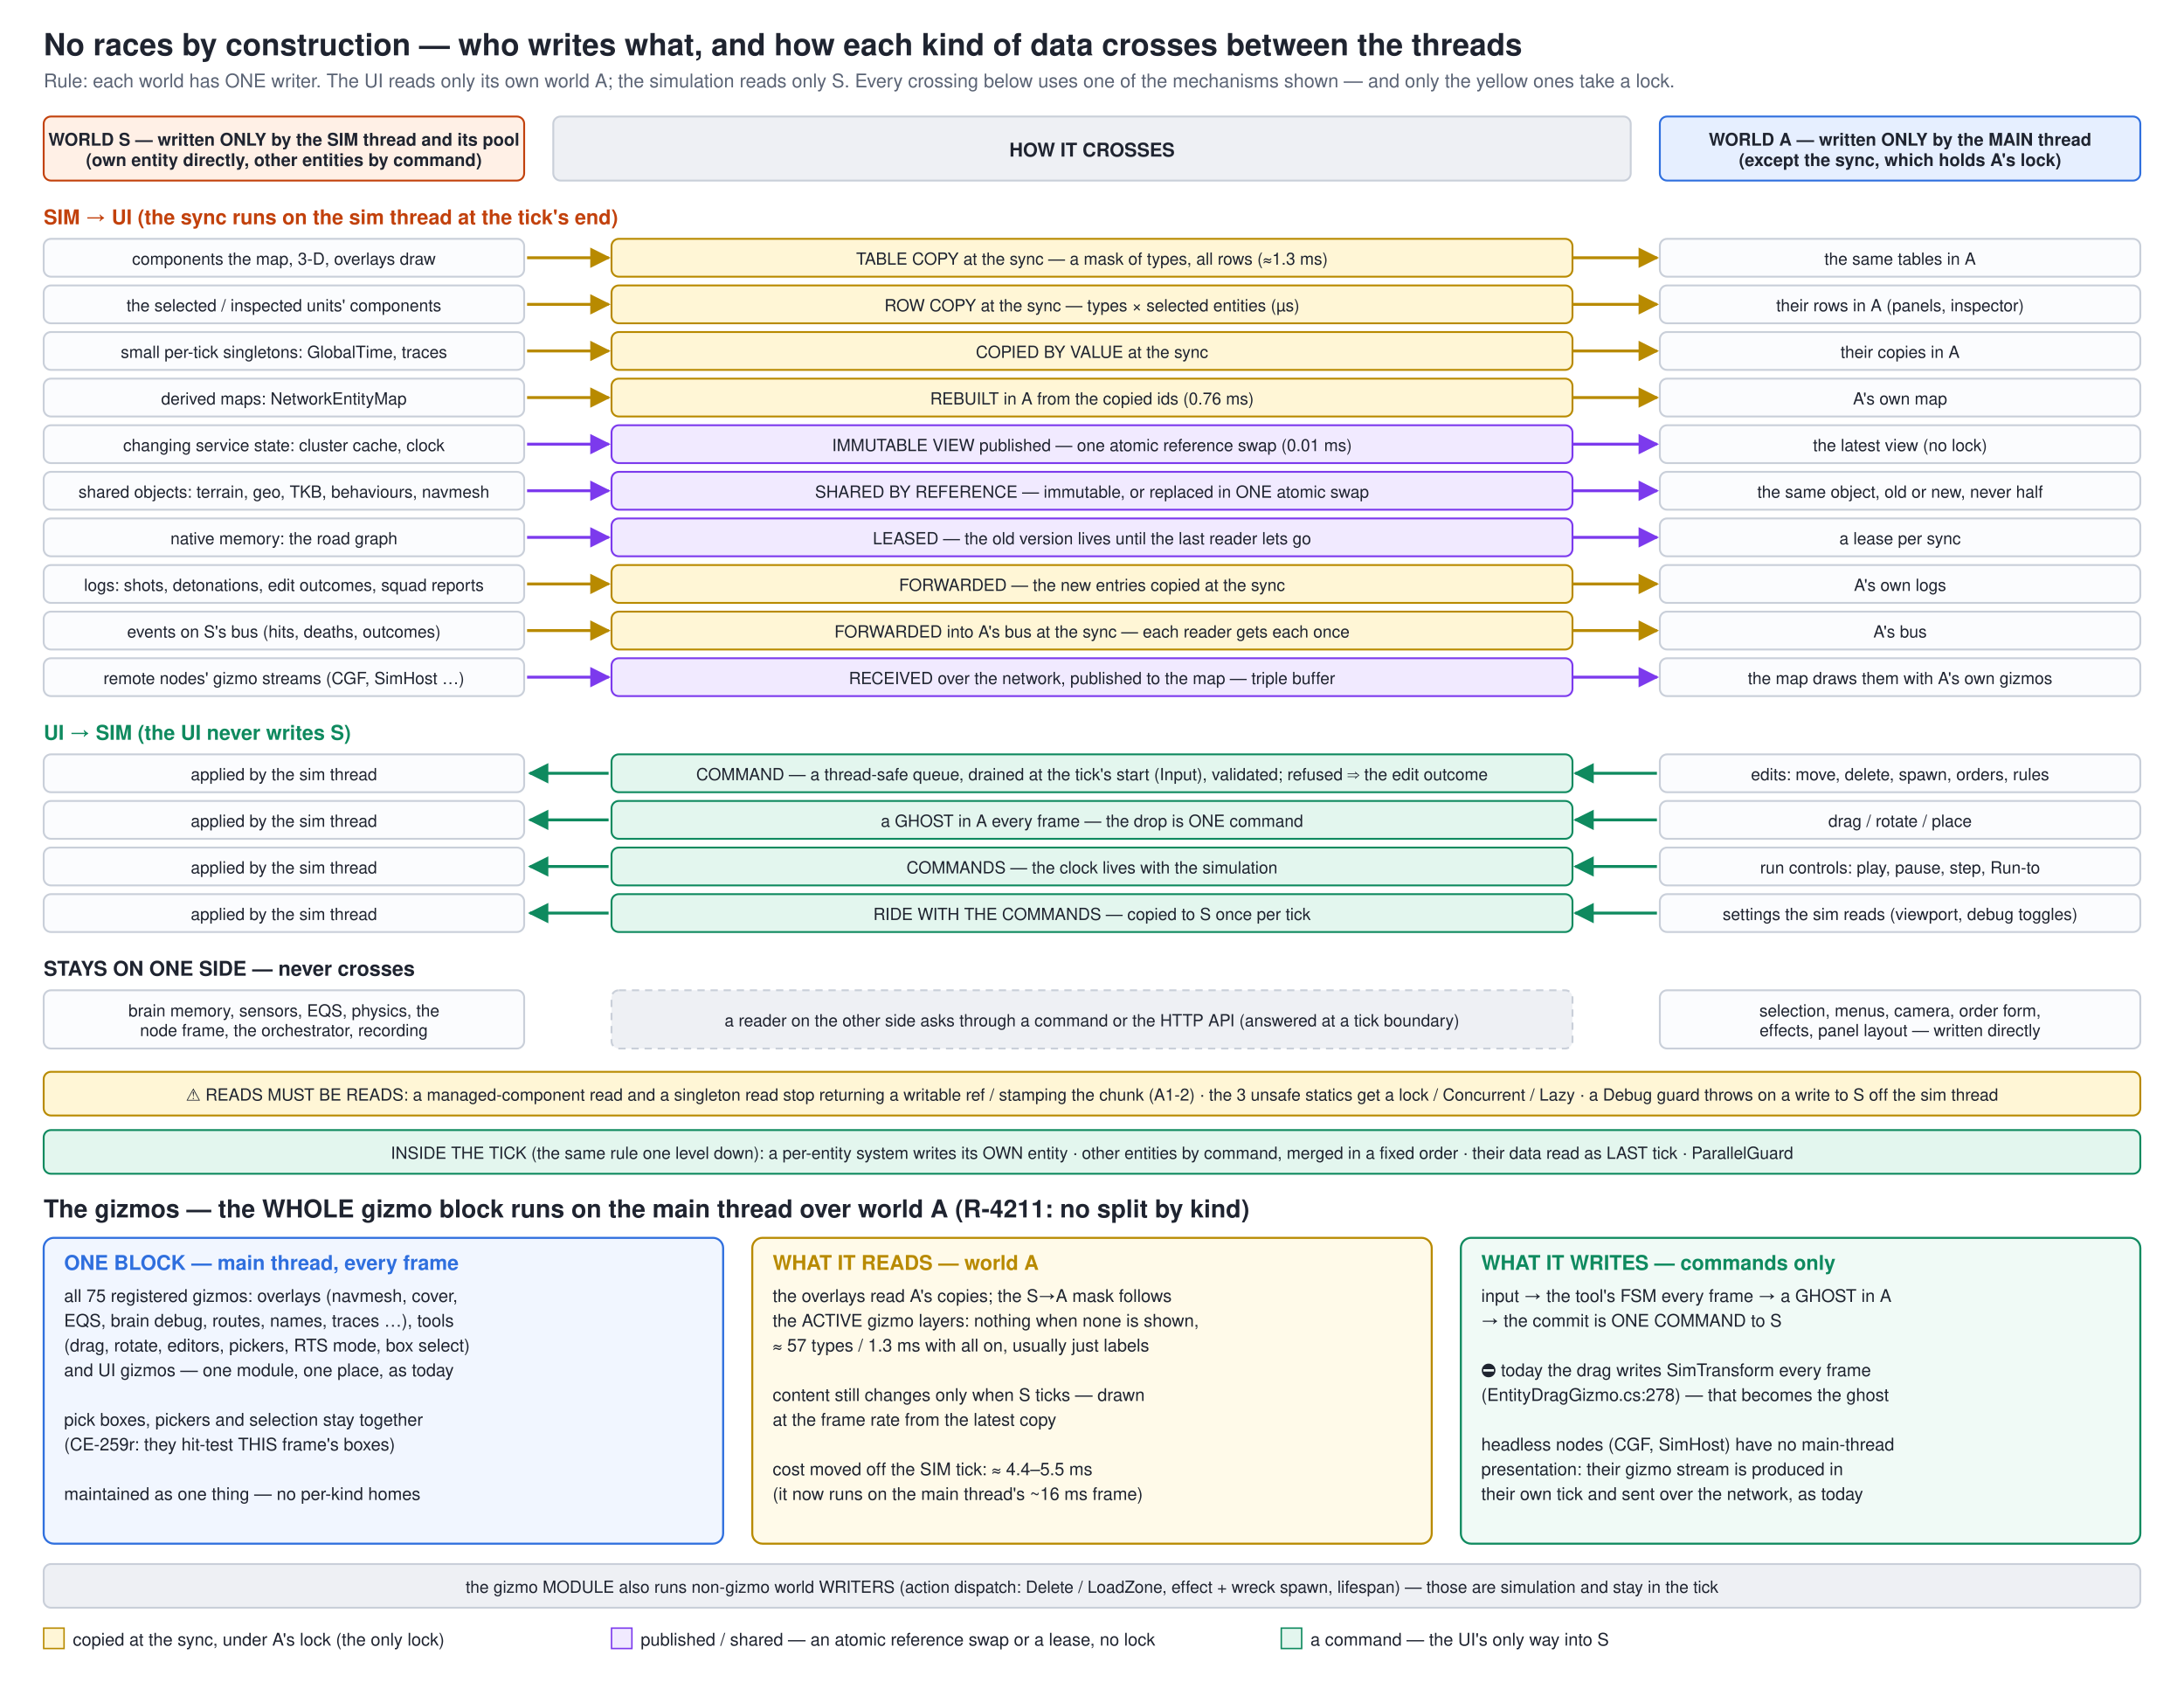
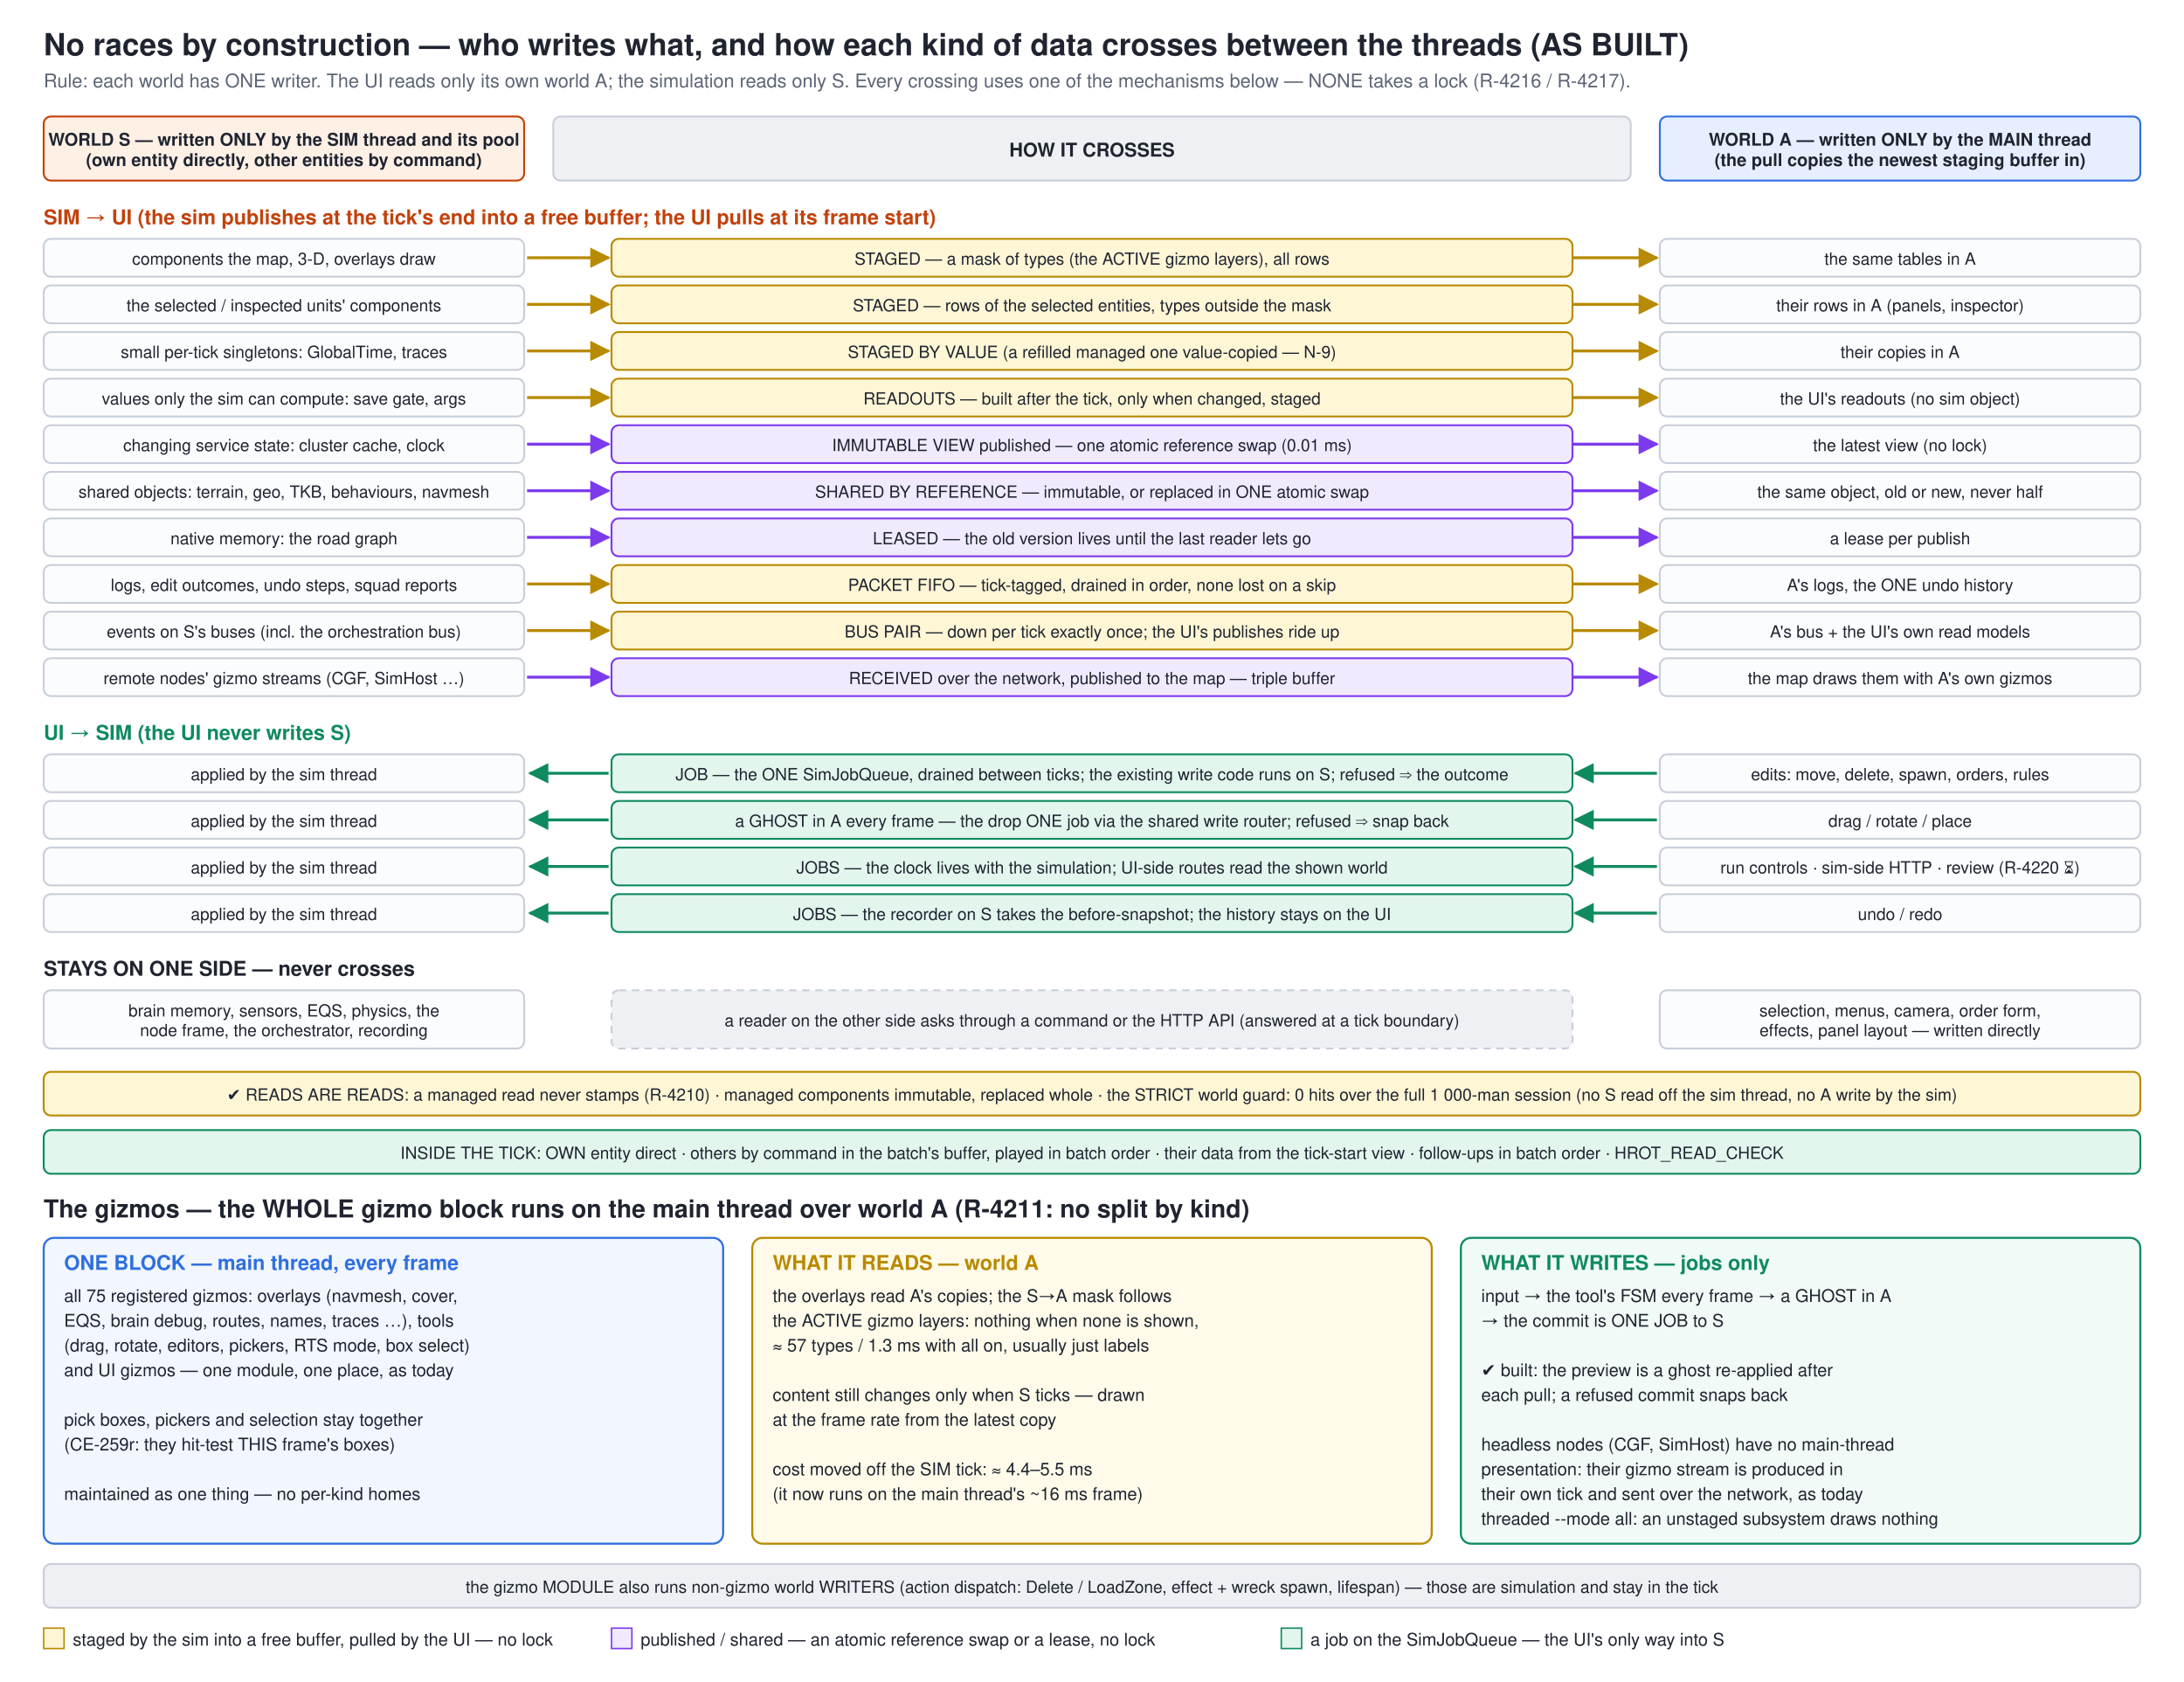
<svg xmlns="http://www.w3.org/2000/svg" width="1500" height="1155" viewBox="0 0 1500 1155" font-family="Segoe UI, Helvetica, Arial, sans-serif">
  <defs>
    <marker id="ac2410c" viewBox="0 0 10 10" refX="9" refY="5" markerWidth="7" markerHeight="7" orient="auto-start-reverse">
      <path d="M0,0 L10,5 L0,10 z" fill="#c2410c" />
    </marker>
    <marker id="a2f6fde" viewBox="0 0 10 10" refX="9" refY="5" markerWidth="7" markerHeight="7" orient="auto-start-reverse">
      <path d="M0,0 L10,5 L0,10 z" fill="#2f6fde" />
    </marker>
    <marker id="a7c3aed" viewBox="0 0 10 10" refX="9" refY="5" markerWidth="7" markerHeight="7" orient="auto-start-reverse">
      <path d="M0,0 L10,5 L0,10 z" fill="#7c3aed" />
    </marker>
    <marker id="a0f8a5f" viewBox="0 0 10 10" refX="9" refY="5" markerWidth="7" markerHeight="7" orient="auto-start-reverse">
      <path d="M0,0 L10,5 L0,10 z" fill="#0f8a5f" />
    </marker>
    <marker id="ab88a00" viewBox="0 0 10 10" refX="9" refY="5" markerWidth="7" markerHeight="7" orient="auto-start-reverse">
      <path d="M0,0 L10,5 L0,10 z" fill="#b88a00" />
    </marker>
  </defs>
  <rect width="1500" height="1155" fill="#ffffff" />
-   <text x="30" y="38" font-size="21" fill="#1f2430" font-weight="bold" text-anchor="start">No races by construction — who writes what, and how each kind of data crosses between the threads</text>
-   <text x="30" y="60" font-size="13" fill="#5b6475" font-weight="normal" text-anchor="start">Rule: each world has ONE writer. The UI reads only its own world A; the simulation reads only S. Every crossing below uses one of the mechanisms shown — and only the yellow ones take a lock.</text>
+   <text x="30" y="38" font-size="21" fill="#1f2430" font-weight="bold" text-anchor="start">No races by construction — who writes what, and how each kind of data crosses between the threads (AS BUILT)</text>
+   <text x="30" y="60" font-size="13" fill="#5b6475" font-weight="normal" text-anchor="start">Rule: each world has ONE writer. The UI reads only its own world A; the simulation reads only S. Every crossing uses one of the mechanisms below — NONE takes a lock (R-4216 / R-4217).</text>
  <rect x="30" y="80" width="330" height="44" rx="5" fill="#fff0e6" stroke="#c2410c" stroke-width="1.3" />
  <text x="195.0" y="100.0" font-size="12" fill="#1f2430" font-weight="bold" text-anchor="middle">WORLD S — written ONLY by the SIM thread and its pool</text>
  <text x="195.0" y="114.0" font-size="12" fill="#1f2430" font-weight="bold" text-anchor="middle">(own entity directly, other entities by command)</text>
  <rect x="380" y="80" width="740" height="44" rx="5" fill="#eef0f4" stroke="#c9cfd9" stroke-width="1.3" />
  <text x="750.0" y="107.5" font-size="13" fill="#1f2430" font-weight="bold" text-anchor="middle">HOW IT CROSSES</text>
  <rect x="1140" y="80" width="330" height="44" rx="5" fill="#e6efff" stroke="#2f6fde" stroke-width="1.3" />
  <text x="1305.0" y="100.0" font-size="12" fill="#1f2430" font-weight="bold" text-anchor="middle">WORLD A — written ONLY by the MAIN thread</text>
-   <text x="1305.0" y="114.0" font-size="12" fill="#1f2430" font-weight="bold" text-anchor="middle">(except the sync, which holds A's lock)</text>
-   <text x="30" y="154" font-size="14" fill="#c2410c" font-weight="bold" text-anchor="start">SIM → UI   (the sync runs on the sim thread at the tick's end)</text>
+   <text x="1305.0" y="114.0" font-size="12" fill="#1f2430" font-weight="bold" text-anchor="middle">(the pull copies the newest staging buffer in)</text>
+   <text x="30" y="154" font-size="14" fill="#c2410c" font-weight="bold" text-anchor="start">SIM → UI   (the sim publishes at the tick's end into a free buffer; the UI pulls at its frame start)</text>
  <rect x="30" y="164" width="330" height="26" rx="5" fill="#fbfcfe" stroke="#c9cfd9" stroke-width="1.3" />
  <text x="195.0" y="181.75" font-size="11.5" fill="#1f2430" font-weight="normal" text-anchor="middle">components the map, 3-D, overlays draw</text>
  <rect x="420" y="164" width="660" height="26" rx="5" fill="#fff6d6" stroke="#b88a00" stroke-width="1.3" />
-   <text x="750.0" y="181.75" font-size="11.5" fill="#1f2430" font-weight="normal" text-anchor="middle">TABLE COPY at the sync — a mask of types, all rows  (≈1.3 ms)</text>
+   <text x="750.0" y="181.75" font-size="11.5" fill="#1f2430" font-weight="normal" text-anchor="middle">STAGED — a mask of types (the ACTIVE gizmo layers), all rows</text>
  <line x1="362" y1="177.0" x2="418" y2="177.0" stroke="#b88a00" stroke-width="2" marker-end="url(#ab88a00)" />
  <line x1="1080" y1="177.0" x2="1138" y2="177.0" stroke="#b88a00" stroke-width="2" marker-end="url(#ab88a00)" />
  <rect x="1140" y="164" width="330" height="26" rx="5" fill="#fbfcfe" stroke="#c9cfd9" stroke-width="1.3" />
  <text x="1305.0" y="181.75" font-size="11.5" fill="#1f2430" font-weight="normal" text-anchor="middle">the same tables in A</text>
  <rect x="30" y="196" width="330" height="26" rx="5" fill="#fbfcfe" stroke="#c9cfd9" stroke-width="1.3" />
  <text x="195.0" y="213.75" font-size="11.5" fill="#1f2430" font-weight="normal" text-anchor="middle">the selected / inspected units' components</text>
  <rect x="420" y="196" width="660" height="26" rx="5" fill="#fff6d6" stroke="#b88a00" stroke-width="1.3" />
-   <text x="750.0" y="213.75" font-size="11.5" fill="#1f2430" font-weight="normal" text-anchor="middle">ROW COPY at the sync — types × selected entities  (µs)</text>
+   <text x="750.0" y="213.75" font-size="11.5" fill="#1f2430" font-weight="normal" text-anchor="middle">STAGED — rows of the selected entities, types outside the mask</text>
  <line x1="362" y1="209.0" x2="418" y2="209.0" stroke="#b88a00" stroke-width="2" marker-end="url(#ab88a00)" />
  <line x1="1080" y1="209.0" x2="1138" y2="209.0" stroke="#b88a00" stroke-width="2" marker-end="url(#ab88a00)" />
  <rect x="1140" y="196" width="330" height="26" rx="5" fill="#fbfcfe" stroke="#c9cfd9" stroke-width="1.3" />
  <text x="1305.0" y="213.75" font-size="11.5" fill="#1f2430" font-weight="normal" text-anchor="middle">their rows in A (panels, inspector)</text>
  <rect x="30" y="228" width="330" height="26" rx="5" fill="#fbfcfe" stroke="#c9cfd9" stroke-width="1.3" />
  <text x="195.0" y="245.75" font-size="11.5" fill="#1f2430" font-weight="normal" text-anchor="middle">small per-tick singletons: GlobalTime, traces</text>
  <rect x="420" y="228" width="660" height="26" rx="5" fill="#fff6d6" stroke="#b88a00" stroke-width="1.3" />
-   <text x="750.0" y="245.75" font-size="11.5" fill="#1f2430" font-weight="normal" text-anchor="middle">COPIED BY VALUE at the sync</text>
+   <text x="750.0" y="245.75" font-size="11.5" fill="#1f2430" font-weight="normal" text-anchor="middle">STAGED BY VALUE (a refilled managed one value-copied — N-9)</text>
  <line x1="362" y1="241.0" x2="418" y2="241.0" stroke="#b88a00" stroke-width="2" marker-end="url(#ab88a00)" />
  <line x1="1080" y1="241.0" x2="1138" y2="241.0" stroke="#b88a00" stroke-width="2" marker-end="url(#ab88a00)" />
  <rect x="1140" y="228" width="330" height="26" rx="5" fill="#fbfcfe" stroke="#c9cfd9" stroke-width="1.3" />
  <text x="1305.0" y="245.75" font-size="11.5" fill="#1f2430" font-weight="normal" text-anchor="middle">their copies in A</text>
  <rect x="30" y="260" width="330" height="26" rx="5" fill="#fbfcfe" stroke="#c9cfd9" stroke-width="1.3" />
-   <text x="195.0" y="277.75" font-size="11.5" fill="#1f2430" font-weight="normal" text-anchor="middle">derived maps: NetworkEntityMap</text>
+   <text x="195.0" y="277.75" font-size="11.5" fill="#1f2430" font-weight="normal" text-anchor="middle">values only the sim can compute: save gate, args</text>
  <rect x="420" y="260" width="660" height="26" rx="5" fill="#fff6d6" stroke="#b88a00" stroke-width="1.3" />
-   <text x="750.0" y="277.75" font-size="11.5" fill="#1f2430" font-weight="normal" text-anchor="middle">REBUILT in A from the copied ids  (0.76 ms)</text>
+   <text x="750.0" y="277.75" font-size="11.5" fill="#1f2430" font-weight="normal" text-anchor="middle">READOUTS — built after the tick, only when changed, staged</text>
  <line x1="362" y1="273.0" x2="418" y2="273.0" stroke="#b88a00" stroke-width="2" marker-end="url(#ab88a00)" />
  <line x1="1080" y1="273.0" x2="1138" y2="273.0" stroke="#b88a00" stroke-width="2" marker-end="url(#ab88a00)" />
  <rect x="1140" y="260" width="330" height="26" rx="5" fill="#fbfcfe" stroke="#c9cfd9" stroke-width="1.3" />
-   <text x="1305.0" y="277.75" font-size="11.5" fill="#1f2430" font-weight="normal" text-anchor="middle">A's own map</text>
+   <text x="1305.0" y="277.75" font-size="11.5" fill="#1f2430" font-weight="normal" text-anchor="middle">the UI's readouts (no sim object)</text>
  <rect x="30" y="292" width="330" height="26" rx="5" fill="#fbfcfe" stroke="#c9cfd9" stroke-width="1.3" />
  <text x="195.0" y="309.75" font-size="11.5" fill="#1f2430" font-weight="normal" text-anchor="middle">changing service state: cluster cache, clock</text>
  <rect x="420" y="292" width="660" height="26" rx="5" fill="#f1eaff" stroke="#7c3aed" stroke-width="1.3" />
  <text x="750.0" y="309.75" font-size="11.5" fill="#1f2430" font-weight="normal" text-anchor="middle">IMMUTABLE VIEW published — one atomic reference swap  (0.01 ms)</text>
  <line x1="362" y1="305.0" x2="418" y2="305.0" stroke="#7c3aed" stroke-width="2" marker-end="url(#a7c3aed)" />
  <line x1="1080" y1="305.0" x2="1138" y2="305.0" stroke="#7c3aed" stroke-width="2" marker-end="url(#a7c3aed)" />
  <rect x="1140" y="292" width="330" height="26" rx="5" fill="#fbfcfe" stroke="#c9cfd9" stroke-width="1.3" />
  <text x="1305.0" y="309.75" font-size="11.5" fill="#1f2430" font-weight="normal" text-anchor="middle">the latest view (no lock)</text>
  <rect x="30" y="324" width="330" height="26" rx="5" fill="#fbfcfe" stroke="#c9cfd9" stroke-width="1.3" />
  <text x="195.0" y="341.75" font-size="11.5" fill="#1f2430" font-weight="normal" text-anchor="middle">shared objects: terrain, geo, TKB, behaviours, navmesh</text>
  <rect x="420" y="324" width="660" height="26" rx="5" fill="#f1eaff" stroke="#7c3aed" stroke-width="1.3" />
  <text x="750.0" y="341.75" font-size="11.5" fill="#1f2430" font-weight="normal" text-anchor="middle">SHARED BY REFERENCE — immutable, or replaced in ONE atomic swap</text>
  <line x1="362" y1="337.0" x2="418" y2="337.0" stroke="#7c3aed" stroke-width="2" marker-end="url(#a7c3aed)" />
  <line x1="1080" y1="337.0" x2="1138" y2="337.0" stroke="#7c3aed" stroke-width="2" marker-end="url(#a7c3aed)" />
  <rect x="1140" y="324" width="330" height="26" rx="5" fill="#fbfcfe" stroke="#c9cfd9" stroke-width="1.3" />
  <text x="1305.0" y="341.75" font-size="11.5" fill="#1f2430" font-weight="normal" text-anchor="middle">the same object, old or new, never half</text>
  <rect x="30" y="356" width="330" height="26" rx="5" fill="#fbfcfe" stroke="#c9cfd9" stroke-width="1.3" />
  <text x="195.0" y="373.75" font-size="11.5" fill="#1f2430" font-weight="normal" text-anchor="middle">native memory: the road graph</text>
  <rect x="420" y="356" width="660" height="26" rx="5" fill="#f1eaff" stroke="#7c3aed" stroke-width="1.3" />
  <text x="750.0" y="373.75" font-size="11.5" fill="#1f2430" font-weight="normal" text-anchor="middle">LEASED — the old version lives until the last reader lets go</text>
  <line x1="362" y1="369.0" x2="418" y2="369.0" stroke="#7c3aed" stroke-width="2" marker-end="url(#a7c3aed)" />
  <line x1="1080" y1="369.0" x2="1138" y2="369.0" stroke="#7c3aed" stroke-width="2" marker-end="url(#a7c3aed)" />
  <rect x="1140" y="356" width="330" height="26" rx="5" fill="#fbfcfe" stroke="#c9cfd9" stroke-width="1.3" />
-   <text x="1305.0" y="373.75" font-size="11.5" fill="#1f2430" font-weight="normal" text-anchor="middle">a lease per sync</text>
+   <text x="1305.0" y="373.75" font-size="11.5" fill="#1f2430" font-weight="normal" text-anchor="middle">a lease per publish</text>
  <rect x="30" y="388" width="330" height="26" rx="5" fill="#fbfcfe" stroke="#c9cfd9" stroke-width="1.3" />
-   <text x="195.0" y="405.75" font-size="11.5" fill="#1f2430" font-weight="normal" text-anchor="middle">logs: shots, detonations, edit outcomes, squad reports</text>
+   <text x="195.0" y="405.75" font-size="11.5" fill="#1f2430" font-weight="normal" text-anchor="middle">logs, edit outcomes, undo steps, squad reports</text>
  <rect x="420" y="388" width="660" height="26" rx="5" fill="#fff6d6" stroke="#b88a00" stroke-width="1.3" />
-   <text x="750.0" y="405.75" font-size="11.5" fill="#1f2430" font-weight="normal" text-anchor="middle">FORWARDED — the new entries copied at the sync</text>
+   <text x="750.0" y="405.75" font-size="11.5" fill="#1f2430" font-weight="normal" text-anchor="middle">PACKET FIFO — tick-tagged, drained in order, none lost on a skip</text>
  <line x1="362" y1="401.0" x2="418" y2="401.0" stroke="#b88a00" stroke-width="2" marker-end="url(#ab88a00)" />
  <line x1="1080" y1="401.0" x2="1138" y2="401.0" stroke="#b88a00" stroke-width="2" marker-end="url(#ab88a00)" />
  <rect x="1140" y="388" width="330" height="26" rx="5" fill="#fbfcfe" stroke="#c9cfd9" stroke-width="1.3" />
-   <text x="1305.0" y="405.75" font-size="11.5" fill="#1f2430" font-weight="normal" text-anchor="middle">A's own logs</text>
+   <text x="1305.0" y="405.75" font-size="11.5" fill="#1f2430" font-weight="normal" text-anchor="middle">A's logs, the ONE undo history</text>
  <rect x="30" y="420" width="330" height="26" rx="5" fill="#fbfcfe" stroke="#c9cfd9" stroke-width="1.3" />
-   <text x="195.0" y="437.75" font-size="11.5" fill="#1f2430" font-weight="normal" text-anchor="middle">events on S's bus (hits, deaths, outcomes)</text>
+   <text x="195.0" y="437.75" font-size="11.5" fill="#1f2430" font-weight="normal" text-anchor="middle">events on S's buses (incl. the orchestration bus)</text>
  <rect x="420" y="420" width="660" height="26" rx="5" fill="#fff6d6" stroke="#b88a00" stroke-width="1.3" />
-   <text x="750.0" y="437.75" font-size="11.5" fill="#1f2430" font-weight="normal" text-anchor="middle">FORWARDED into A's bus at the sync — each reader gets each once</text>
+   <text x="750.0" y="437.75" font-size="11.5" fill="#1f2430" font-weight="normal" text-anchor="middle">BUS PAIR — down per tick exactly once; the UI's publishes ride up</text>
  <line x1="362" y1="433.0" x2="418" y2="433.0" stroke="#b88a00" stroke-width="2" marker-end="url(#ab88a00)" />
  <line x1="1080" y1="433.0" x2="1138" y2="433.0" stroke="#b88a00" stroke-width="2" marker-end="url(#ab88a00)" />
  <rect x="1140" y="420" width="330" height="26" rx="5" fill="#fbfcfe" stroke="#c9cfd9" stroke-width="1.3" />
-   <text x="1305.0" y="437.75" font-size="11.5" fill="#1f2430" font-weight="normal" text-anchor="middle">A's bus</text>
+   <text x="1305.0" y="437.75" font-size="11.5" fill="#1f2430" font-weight="normal" text-anchor="middle">A's bus + the UI's own read models</text>
  <rect x="30" y="452" width="330" height="26" rx="5" fill="#fbfcfe" stroke="#c9cfd9" stroke-width="1.3" />
  <text x="195.0" y="469.75" font-size="11.5" fill="#1f2430" font-weight="normal" text-anchor="middle">remote nodes' gizmo streams (CGF, SimHost …)</text>
  <rect x="420" y="452" width="660" height="26" rx="5" fill="#f1eaff" stroke="#7c3aed" stroke-width="1.3" />
  <text x="750.0" y="469.75" font-size="11.5" fill="#1f2430" font-weight="normal" text-anchor="middle">RECEIVED over the network, published to the map — triple buffer</text>
  <line x1="362" y1="465.0" x2="418" y2="465.0" stroke="#7c3aed" stroke-width="2" marker-end="url(#a7c3aed)" />
  <line x1="1080" y1="465.0" x2="1138" y2="465.0" stroke="#7c3aed" stroke-width="2" marker-end="url(#a7c3aed)" />
  <rect x="1140" y="452" width="330" height="26" rx="5" fill="#fbfcfe" stroke="#c9cfd9" stroke-width="1.3" />
  <text x="1305.0" y="469.75" font-size="11.5" fill="#1f2430" font-weight="normal" text-anchor="middle">the map draws them with A's own gizmos</text>
  <text x="30" y="508" font-size="14" fill="#0f8a5f" font-weight="bold" text-anchor="start">UI → SIM   (the UI never writes S)</text>
  <rect x="1140" y="518" width="330" height="26" rx="5" fill="#fbfcfe" stroke="#c9cfd9" stroke-width="1.3" />
  <text x="1305.0" y="535.75" font-size="11.5" fill="#1f2430" font-weight="normal" text-anchor="middle">edits: move, delete, spawn, orders, rules</text>
  <rect x="420" y="518" width="660" height="26" rx="5" fill="#e3f6ee" stroke="#0f8a5f" stroke-width="1.3" />
-   <text x="750.0" y="535.75" font-size="11.5" fill="#1f2430" font-weight="normal" text-anchor="middle">COMMAND — a thread-safe queue, drained at the tick's start (Input), validated; refused ⇒ the edit outcome</text>
+   <text x="750.0" y="535.75" font-size="11.5" fill="#1f2430" font-weight="normal" text-anchor="middle">JOB — the ONE SimJobQueue, drained between ticks; the existing write code runs on S; refused ⇒ the outcome</text>
  <line x1="1138" y1="531.0" x2="1082" y2="531.0" stroke="#0f8a5f" stroke-width="2" marker-end="url(#a0f8a5f)" />
  <line x1="418" y1="531.0" x2="364" y2="531.0" stroke="#0f8a5f" stroke-width="2" marker-end="url(#a0f8a5f)" />
  <rect x="30" y="518" width="330" height="26" rx="5" fill="#fbfcfe" stroke="#c9cfd9" stroke-width="1.3" />
  <text x="195.0" y="535.75" font-size="11.5" fill="#1f2430" font-weight="normal" text-anchor="middle">applied by the sim thread</text>
  <rect x="1140" y="550" width="330" height="26" rx="5" fill="#fbfcfe" stroke="#c9cfd9" stroke-width="1.3" />
  <text x="1305.0" y="567.75" font-size="11.5" fill="#1f2430" font-weight="normal" text-anchor="middle">drag / rotate / place</text>
  <rect x="420" y="550" width="660" height="26" rx="5" fill="#e3f6ee" stroke="#0f8a5f" stroke-width="1.3" />
-   <text x="750.0" y="567.75" font-size="11.5" fill="#1f2430" font-weight="normal" text-anchor="middle">a GHOST in A every frame — the drop is ONE command</text>
+   <text x="750.0" y="567.75" font-size="11.5" fill="#1f2430" font-weight="normal" text-anchor="middle">a GHOST in A every frame — the drop ONE job via the shared write router; refused ⇒ snap back</text>
  <line x1="1138" y1="563.0" x2="1082" y2="563.0" stroke="#0f8a5f" stroke-width="2" marker-end="url(#a0f8a5f)" />
  <line x1="418" y1="563.0" x2="364" y2="563.0" stroke="#0f8a5f" stroke-width="2" marker-end="url(#a0f8a5f)" />
  <rect x="30" y="550" width="330" height="26" rx="5" fill="#fbfcfe" stroke="#c9cfd9" stroke-width="1.3" />
  <text x="195.0" y="567.75" font-size="11.5" fill="#1f2430" font-weight="normal" text-anchor="middle">applied by the sim thread</text>
  <rect x="1140" y="582" width="330" height="26" rx="5" fill="#fbfcfe" stroke="#c9cfd9" stroke-width="1.3" />
-   <text x="1305.0" y="599.75" font-size="11.5" fill="#1f2430" font-weight="normal" text-anchor="middle">run controls: play, pause, step, Run-to</text>
+   <text x="1305.0" y="599.75" font-size="11.5" fill="#1f2430" font-weight="normal" text-anchor="middle">run controls · sim-side HTTP · review (R-4220 ⏳)</text>
  <rect x="420" y="582" width="660" height="26" rx="5" fill="#e3f6ee" stroke="#0f8a5f" stroke-width="1.3" />
-   <text x="750.0" y="599.75" font-size="11.5" fill="#1f2430" font-weight="normal" text-anchor="middle">COMMANDS — the clock lives with the simulation</text>
+   <text x="750.0" y="599.75" font-size="11.5" fill="#1f2430" font-weight="normal" text-anchor="middle">JOBS — the clock lives with the simulation; UI-side routes read the shown world</text>
  <line x1="1138" y1="595.0" x2="1082" y2="595.0" stroke="#0f8a5f" stroke-width="2" marker-end="url(#a0f8a5f)" />
  <line x1="418" y1="595.0" x2="364" y2="595.0" stroke="#0f8a5f" stroke-width="2" marker-end="url(#a0f8a5f)" />
  <rect x="30" y="582" width="330" height="26" rx="5" fill="#fbfcfe" stroke="#c9cfd9" stroke-width="1.3" />
  <text x="195.0" y="599.75" font-size="11.5" fill="#1f2430" font-weight="normal" text-anchor="middle">applied by the sim thread</text>
  <rect x="1140" y="614" width="330" height="26" rx="5" fill="#fbfcfe" stroke="#c9cfd9" stroke-width="1.3" />
-   <text x="1305.0" y="631.75" font-size="11.5" fill="#1f2430" font-weight="normal" text-anchor="middle">settings the sim reads (viewport, debug toggles)</text>
+   <text x="1305.0" y="631.75" font-size="11.5" fill="#1f2430" font-weight="normal" text-anchor="middle">undo / redo</text>
  <rect x="420" y="614" width="660" height="26" rx="5" fill="#e3f6ee" stroke="#0f8a5f" stroke-width="1.3" />
-   <text x="750.0" y="631.75" font-size="11.5" fill="#1f2430" font-weight="normal" text-anchor="middle">RIDE WITH THE COMMANDS — copied to S once per tick</text>
+   <text x="750.0" y="631.75" font-size="11.5" fill="#1f2430" font-weight="normal" text-anchor="middle">JOBS — the recorder on S takes the before-snapshot; the history stays on the UI</text>
  <line x1="1138" y1="627.0" x2="1082" y2="627.0" stroke="#0f8a5f" stroke-width="2" marker-end="url(#a0f8a5f)" />
  <line x1="418" y1="627.0" x2="364" y2="627.0" stroke="#0f8a5f" stroke-width="2" marker-end="url(#a0f8a5f)" />
  <rect x="30" y="614" width="330" height="26" rx="5" fill="#fbfcfe" stroke="#c9cfd9" stroke-width="1.3" />
  <text x="195.0" y="631.75" font-size="11.5" fill="#1f2430" font-weight="normal" text-anchor="middle">applied by the sim thread</text>
  <text x="30" y="670" font-size="14" fill="#1f2430" font-weight="bold" text-anchor="start">STAYS ON ONE SIDE — never crosses</text>
  <rect x="30" y="680" width="330" height="40" rx="5" fill="#fbfcfe" stroke="#c9cfd9" stroke-width="1.3" />
  <text x="195.0" y="698.0" font-size="11.5" fill="#1f2430" font-weight="normal" text-anchor="middle">brain memory, sensors, EQS, physics, the</text>
  <text x="195.0" y="711.5" font-size="11.5" fill="#1f2430" font-weight="normal" text-anchor="middle">node frame, the orchestrator, recording</text>
  <rect x="420" y="680" width="660" height="40" rx="5" fill="#eef0f4" stroke="#c9cfd9" stroke-width="1.3" stroke-dasharray="5 4" />
  <text x="750.0" y="704.75" font-size="11.5" fill="#1f2430" font-weight="normal" text-anchor="middle">a reader on the other side asks through a command or the HTTP API (answered at a tick boundary)</text>
  <rect x="1140" y="680" width="330" height="40" rx="5" fill="#fbfcfe" stroke="#c9cfd9" stroke-width="1.3" />
  <text x="1305.0" y="698.0" font-size="11.5" fill="#1f2430" font-weight="normal" text-anchor="middle">selection, menus, camera, order form,</text>
  <text x="1305.0" y="711.5" font-size="11.5" fill="#1f2430" font-weight="normal" text-anchor="middle">effects, panel layout — written directly</text>
  <rect x="30" y="736" width="1440" height="30" rx="5" fill="#fff6d6" stroke="#b88a00" stroke-width="1.3" />
-   <text x="750.0" y="755.75" font-size="11.5" fill="#1f2430" font-weight="normal" text-anchor="middle">⚠ READS MUST BE READS: a managed-component read and a singleton read stop returning a writable ref / stamping the chunk (A1-2)  ·  the 3 unsafe statics get a lock / Concurrent / Lazy  ·  a Debug guard throws on a write to S off the sim thread</text>
+   <text x="750.0" y="755.75" font-size="11.5" fill="#1f2430" font-weight="normal" text-anchor="middle">✔ READS ARE READS: a managed read never stamps (R-4210)  ·  managed components immutable, replaced whole  ·  the STRICT world guard: 0 hits over the full 1 000-man session (no S read off the sim thread, no A write by the sim)</text>
  <rect x="30" y="776" width="1440" height="30" rx="5" fill="#e3f6ee" stroke="#0f8a5f" stroke-width="1.3" />
-   <text x="750.0" y="795.75" font-size="11.5" fill="#1f2430" font-weight="normal" text-anchor="middle">INSIDE THE TICK (the same rule one level down): a per-entity system writes its OWN entity  ·  other entities by command, merged in a fixed order  ·  their data read as LAST tick  ·  ParallelGuard</text>
+   <text x="750.0" y="795.75" font-size="11.5" fill="#1f2430" font-weight="normal" text-anchor="middle">INSIDE THE TICK: OWN entity direct  ·  others by command in the batch's buffer, played in batch order  ·  their data from the tick-start view  ·  follow-ups in batch order  ·  HROT_READ_CHECK</text>
  <text x="30" y="836" font-size="17" fill="#1f2430" font-weight="bold" text-anchor="start">The gizmos — the WHOLE gizmo block runs on the main thread over world A (R-4211: no split by kind)</text>
  <rect x="30.0" y="850" width="466.667" height="210" rx="7" fill="#e6efff" fill-opacity="0.55" stroke="#2f6fde" stroke-width="1.4" />
  <text x="44.0" y="872" font-size="14" fill="#2f6fde" font-weight="bold" text-anchor="start">ONE BLOCK — main thread, every frame</text>
  <text x="44.0" y="894" font-size="12" fill="#1f2430" font-weight="normal" text-anchor="start">all 75 registered gizmos: overlays (navmesh, cover,</text>
  <text x="44.0" y="911" font-size="12" fill="#1f2430" font-weight="normal" text-anchor="start">EQS, brain debug, routes, names, traces …), tools</text>
  <text x="44.0" y="928" font-size="12" fill="#1f2430" font-weight="normal" text-anchor="start">(drag, rotate, editors, pickers, RTS mode, box select)</text>
  <text x="44.0" y="945" font-size="12" fill="#1f2430" font-weight="normal" text-anchor="start">and UI gizmos — one module, one place, as today</text>
  <text x="44.0" y="962" font-size="12" fill="#1f2430" font-weight="normal" text-anchor="start" />
  <text x="44.0" y="979" font-size="12" fill="#1f2430" font-weight="normal" text-anchor="start">pick boxes, pickers and selection stay together</text>
  <text x="44.0" y="996" font-size="12" fill="#1f2430" font-weight="normal" text-anchor="start">(CE-259r: they hit-test THIS frame's boxes)</text>
  <text x="44.0" y="1013" font-size="12" fill="#1f2430" font-weight="normal" text-anchor="start" />
  <text x="44.0" y="1030" font-size="12" fill="#1f2430" font-weight="normal" text-anchor="start">maintained as one thing — no per-kind homes</text>
  <text x="44.0" y="1047" font-size="12" fill="#1f2430" font-weight="normal" text-anchor="start" />
  <rect x="516.667" y="850" width="466.667" height="210" rx="7" fill="#fff6d6" fill-opacity="0.55" stroke="#b88a00" stroke-width="1.4" />
  <text x="530.667" y="872" font-size="14" fill="#b88a00" font-weight="bold" text-anchor="start">WHAT IT READS — world A</text>
  <text x="530.667" y="894" font-size="12" fill="#1f2430" font-weight="normal" text-anchor="start">the overlays read A's copies; the S→A mask follows</text>
  <text x="530.667" y="911" font-size="12" fill="#1f2430" font-weight="normal" text-anchor="start">the ACTIVE gizmo layers: nothing when none is shown,</text>
  <text x="530.667" y="928" font-size="12" fill="#1f2430" font-weight="normal" text-anchor="start">≈ 57 types / 1.3 ms with all on, usually just labels</text>
  <text x="530.667" y="945" font-size="12" fill="#1f2430" font-weight="normal" text-anchor="start" />
  <text x="530.667" y="962" font-size="12" fill="#1f2430" font-weight="normal" text-anchor="start">content still changes only when S ticks — drawn</text>
  <text x="530.667" y="979" font-size="12" fill="#1f2430" font-weight="normal" text-anchor="start">at the frame rate from the latest copy</text>
  <text x="530.667" y="996" font-size="12" fill="#1f2430" font-weight="normal" text-anchor="start" />
  <text x="530.667" y="1013" font-size="12" fill="#1f2430" font-weight="normal" text-anchor="start">cost moved off the SIM tick: ≈ 4.4–5.5 ms</text>
  <text x="530.667" y="1030" font-size="12" fill="#1f2430" font-weight="normal" text-anchor="start">(it now runs on the main thread's ~16 ms frame)</text>
  <text x="530.667" y="1047" font-size="12" fill="#1f2430" font-weight="normal" text-anchor="start" />
  <rect x="1003.333" y="850" width="466.667" height="210" rx="7" fill="#e3f6ee" fill-opacity="0.55" stroke="#0f8a5f" stroke-width="1.4" />
-   <text x="1017.333" y="872" font-size="14" fill="#0f8a5f" font-weight="bold" text-anchor="start">WHAT IT WRITES — commands only</text>
+   <text x="1017.333" y="872" font-size="14" fill="#0f8a5f" font-weight="bold" text-anchor="start">WHAT IT WRITES — jobs only</text>
  <text x="1017.333" y="894" font-size="12" fill="#1f2430" font-weight="normal" text-anchor="start">input → the tool's FSM every frame → a GHOST in A</text>
-   <text x="1017.333" y="911" font-size="12" fill="#1f2430" font-weight="normal" text-anchor="start">→ the commit is ONE COMMAND to S</text>
+   <text x="1017.333" y="911" font-size="12" fill="#1f2430" font-weight="normal" text-anchor="start">→ the commit is ONE JOB to S</text>
  <text x="1017.333" y="928" font-size="12" fill="#1f2430" font-weight="normal" text-anchor="start" />
-   <text x="1017.333" y="945" font-size="12" fill="#1f2430" font-weight="normal" text-anchor="start">⛔ today the drag writes SimTransform every frame</text>
-   <text x="1017.333" y="962" font-size="12" fill="#1f2430" font-weight="normal" text-anchor="start">(EntityDragGizmo.cs:278) — that becomes the ghost</text>
+   <text x="1017.333" y="945" font-size="12" fill="#1f2430" font-weight="normal" text-anchor="start">✔ built: the preview is a ghost re-applied after</text>
+   <text x="1017.333" y="962" font-size="12" fill="#1f2430" font-weight="normal" text-anchor="start">each pull; a refused commit snaps back</text>
  <text x="1017.333" y="979" font-size="12" fill="#1f2430" font-weight="normal" text-anchor="start" />
  <text x="1017.333" y="996" font-size="12" fill="#1f2430" font-weight="normal" text-anchor="start">headless nodes (CGF, SimHost) have no main-thread</text>
  <text x="1017.333" y="1013" font-size="12" fill="#1f2430" font-weight="normal" text-anchor="start">presentation: their gizmo stream is produced in</text>
  <text x="1017.333" y="1030" font-size="12" fill="#1f2430" font-weight="normal" text-anchor="start">their own tick and sent over the network, as today</text>
-   <text x="1017.333" y="1047" font-size="12" fill="#1f2430" font-weight="normal" text-anchor="start" />
+   <text x="1017.333" y="1047" font-size="12" fill="#1f2430" font-weight="normal" text-anchor="start">threaded --mode all: an unstaged subsystem draws nothing</text>
  <rect x="30" y="1074" width="1440" height="30" rx="5" fill="#eef0f4" stroke="#c9cfd9" stroke-width="1.3" />
  <text x="750.0" y="1093.75" font-size="11.5" fill="#1f2430" font-weight="normal" text-anchor="middle">the gizmo MODULE also runs non-gizmo world WRITERS (action dispatch: Delete / LoadZone, effect + wreck spawn, lifespan) — those are simulation and stay in the tick</text>
  <rect x="30" y="1118" width="14" height="14" fill="#fff6d6" stroke="#b88a00" />
-   <text x="50" y="1130" font-size="12" fill="#1f2430" font-weight="normal" text-anchor="start">copied at the sync, under A's lock (the only lock)</text>
+   <text x="50" y="1130" font-size="12" fill="#1f2430" font-weight="normal" text-anchor="start">staged by the sim into a free buffer, pulled by the UI — no lock</text>
  <rect x="420" y="1118" width="14" height="14" fill="#f1eaff" stroke="#7c3aed" />
  <text x="440" y="1130" font-size="12" fill="#1f2430" font-weight="normal" text-anchor="start">published / shared — an atomic reference swap or a lease, no lock</text>
  <rect x="880" y="1118" width="14" height="14" fill="#e3f6ee" stroke="#0f8a5f" />
-   <text x="900" y="1130" font-size="12" fill="#1f2430" font-weight="normal" text-anchor="start">a command — the UI's only way into S</text>
+   <text x="900" y="1130" font-size="12" fill="#1f2430" font-weight="normal" text-anchor="start">a job on the SimJobQueue — the UI's only way into S</text>
</svg>
